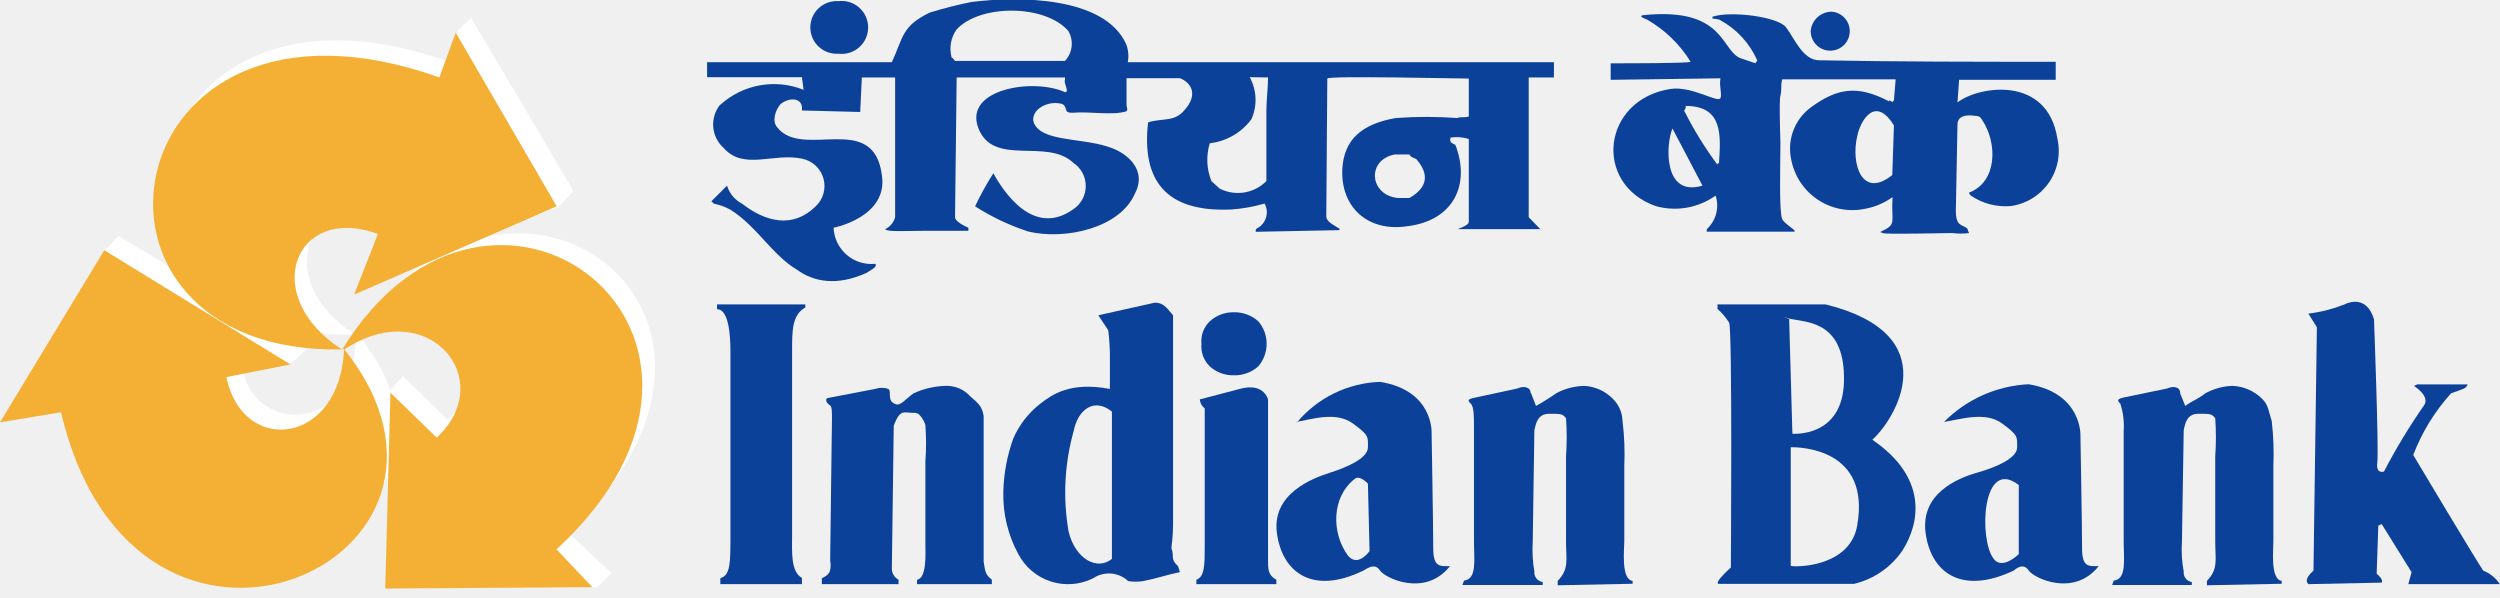
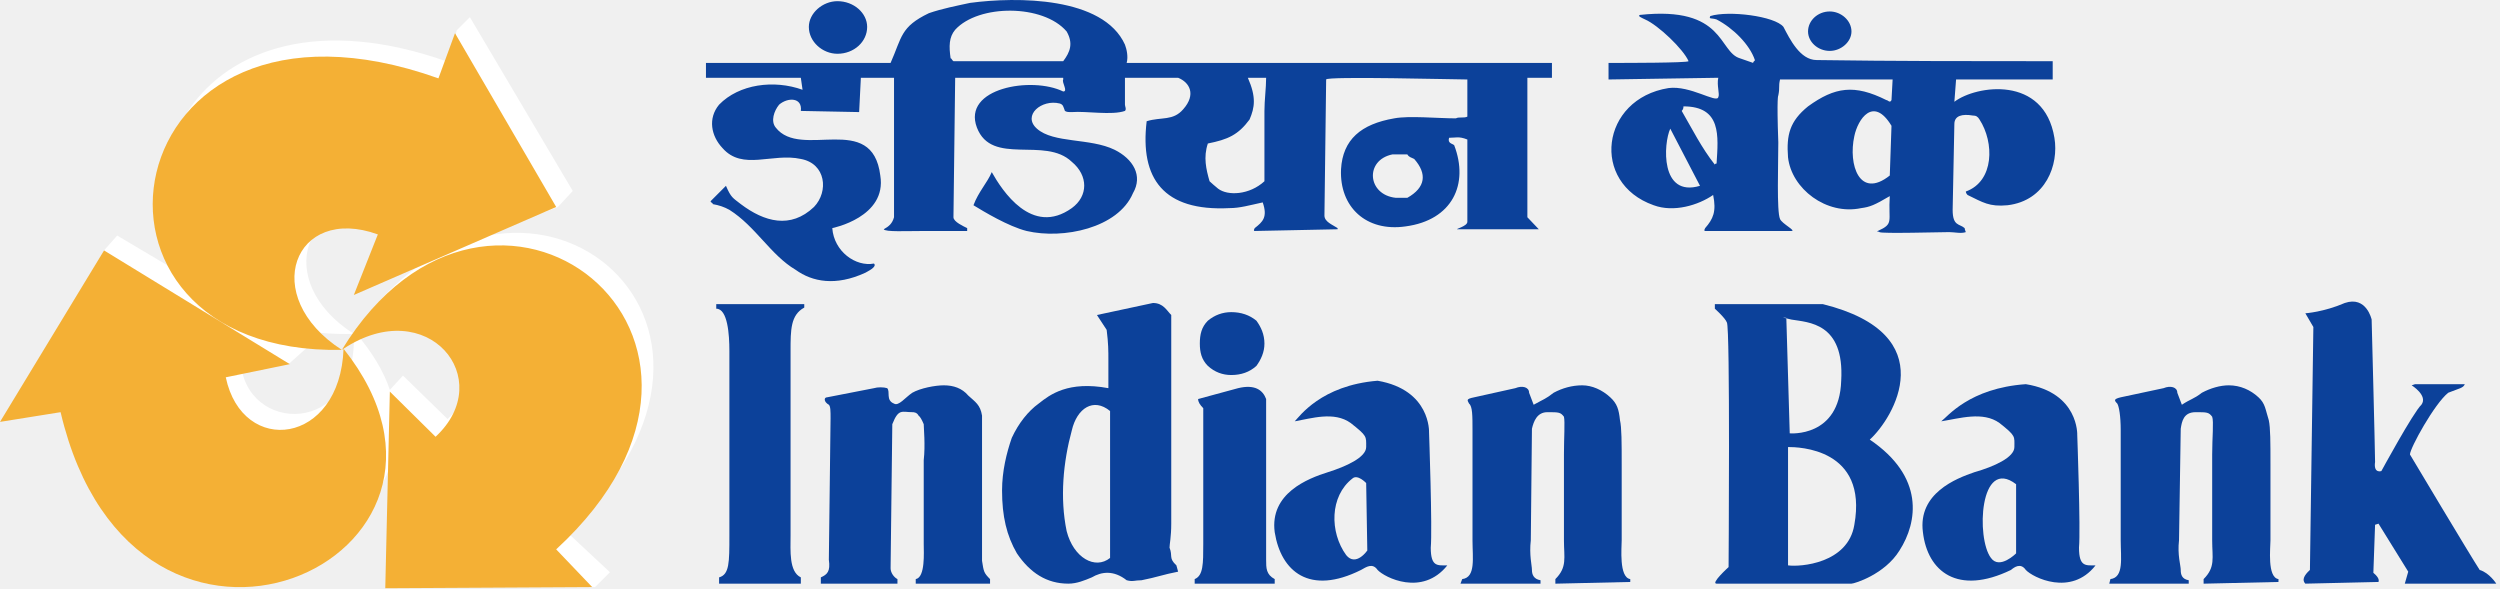
- <svg xmlns="http://www.w3.org/2000/svg" width="268" height="64" viewBox="0 0 268 64" fill="none">
-   <g clip-path="url(#clip0_4_1005)">
-     <path fill-rule="evenodd" clip-rule="evenodd" d="M247.465 33.635L248.37 35.082L248.005 61.173C247.289 61.822 247.1 62.295 247.465 62.62L255.319 62.458C255.481 62.147 255.13 61.822 254.778 61.498L254.954 56.347L255.319 56.185L258.523 61.336L258.172 62.62H267.986C267.555 61.965 266.932 61.46 266.202 61.173C265.134 59.565 258.699 48.776 258.699 48.776C259.628 46.34 261.003 44.098 262.755 42.166C264.012 41.693 264.363 41.693 264.539 41.206H259.132L258.78 41.368C258.78 41.368 260.565 42.49 259.848 43.464C258.269 45.731 256.838 48.097 255.563 50.547C255.563 50.547 254.67 50.872 254.846 49.588C255.022 48.303 254.495 34.271 254.495 34.271C254.495 34.271 253.954 31.702 251.642 32.5C250.275 33.079 248.832 33.462 247.357 33.635H247.465Z" fill="#0C419A" />
-     <path fill-rule="evenodd" clip-rule="evenodd" d="M184.115 32.635V33.121C184.599 33.544 185.018 34.036 185.359 34.581C185.724 35.055 185.548 60.835 185.548 60.835C185.548 60.835 183.574 62.593 184.291 62.593H198.742C200.848 62.095 202.693 60.833 203.92 59.051C205.88 55.996 206.624 51.169 200.716 47.141C203.217 44.883 208.733 35.852 195.714 32.635H184.115ZM191.794 34.095L192.145 46.492C192.145 46.492 197.553 46.978 197.674 40.854C197.796 34.73 194.105 34.581 192.267 34.244C190.428 33.906 191.739 34.095 191.739 34.095H191.794ZM191.969 47.938V60.673C193.213 60.835 198.391 60.511 199.094 56.32C200.54 48.1 193.037 47.938 191.969 47.938Z" fill="#0C419A" />
-     <path fill-rule="evenodd" clip-rule="evenodd" d="M233.716 42.166L234.257 43.517C235.149 42.869 235.5 42.869 236.406 42.166C237.282 41.682 238.259 41.409 239.259 41.368C240.46 41.392 241.607 41.875 242.463 42.72C243.179 43.369 243.179 44.072 243.531 45.14C243.714 46.742 243.773 48.355 243.706 49.966V58.078C243.706 58.889 243.368 62.133 244.599 62.268V62.579L236.582 62.742V62.268C237.826 60.984 237.474 60.011 237.474 58.078V48.898C237.569 47.548 237.569 46.193 237.474 44.842C237.109 44.356 236.933 44.356 235.69 44.356C234.446 44.356 234.257 45.329 234.094 46.127L233.905 58.05C233.831 59.127 233.895 60.208 234.094 61.268C234.064 61.531 234.137 61.795 234.299 62.005C234.46 62.215 234.697 62.353 234.96 62.39V62.715H226.416L226.591 62.241C228.011 62.079 227.659 59.984 227.659 58.05V46.154C227.724 45.175 227.6 44.193 227.294 43.261C226.943 42.936 226.943 42.774 227.659 42.612L232.296 41.652C233.013 41.328 233.716 41.49 233.716 42.125V42.166Z" fill="#0C419A" />
-     <path fill-rule="evenodd" clip-rule="evenodd" d="M208.381 45.234C210.342 44.91 212.856 44.099 214.627 45.397C216.398 46.694 216.236 46.843 216.236 47.965C216.236 49.087 214.1 50.061 211.95 50.669C209.801 51.277 205.88 52.927 206.421 57.104C206.962 61.282 210.166 63.864 215.884 61.16C216.236 60.849 216.952 60.362 217.48 61.16C218.007 61.957 222.306 64.066 224.983 60.687C223.901 60.687 223.198 60.849 223.198 58.753C223.198 56.658 223.022 46.667 223.022 46.667C223.022 46.667 223.198 42.152 217.48 41.192C214.045 41.353 210.797 42.801 208.381 45.248V45.234ZM216.412 51.994V59.402C216.412 59.402 214.627 61.173 213.708 59.889C212.113 57.794 212.464 48.939 216.412 51.994Z" fill="#0C419A" />
-     <path fill-rule="evenodd" clip-rule="evenodd" d="M138.975 45.234C140.746 44.91 143.247 44.099 145.031 45.397C146.816 46.694 146.64 46.843 146.64 47.965C146.64 49.087 144.504 50.061 142.585 50.669C140.665 51.278 136.352 52.927 136.88 57.104C137.407 61.282 140.624 63.864 146.167 61.16C146.694 60.849 147.411 60.362 147.938 61.16C148.465 61.958 152.764 64.066 155.441 60.687C154.373 60.687 153.643 60.849 153.643 58.754C153.643 56.658 153.467 46.343 153.467 46.343C153.467 46.343 153.643 41.841 147.938 40.935C146.231 40.995 144.555 41.413 143.02 42.163C141.485 42.913 140.125 43.978 139.029 45.288L138.975 45.234ZM146.64 51.845L146.816 59.078C146.816 59.078 145.572 60.862 144.504 59.565C142.72 57.145 142.72 53.292 145.221 51.345C145.748 50.872 146.64 51.845 146.64 51.845Z" fill="#0C419A" />
-     <path fill-rule="evenodd" clip-rule="evenodd" d="M85.967 61.984V62.62H77.22V61.984C78.302 61.66 78.302 60.376 78.302 57.483V37.664C78.302 35.879 78.113 33.148 76.869 33.148V32.635H86.332V32.959C84.913 33.77 84.913 35.379 84.913 37.637V57.456C84.913 59.051 84.737 61.309 85.981 61.957L85.967 61.984Z" fill="#0C419A" />
-     <path fill-rule="evenodd" clip-rule="evenodd" d="M93.822 41.693C94.281 41.531 94.782 41.531 95.241 41.693C95.606 42.003 95.065 42.977 95.958 43.301C96.498 43.626 97.201 42.652 97.931 42.166C98.993 41.676 100.143 41.405 101.311 41.368C101.817 41.34 102.323 41.427 102.791 41.621C103.259 41.815 103.677 42.112 104.015 42.49C104.731 43.139 105.272 43.463 105.448 44.586V60.213C105.624 61.336 105.624 61.565 106.327 62.147V62.62H98.31V62.147C99.378 61.984 99.202 59.24 99.202 58.429V49.425C99.296 48.138 99.296 46.846 99.202 45.559C99.091 45.2 98.907 44.869 98.661 44.586C98.586 44.471 98.481 44.38 98.356 44.322C98.232 44.265 98.094 44.244 97.958 44.261C96.877 44.261 96.525 43.788 95.809 45.613L95.606 61.025C95.619 61.258 95.691 61.483 95.817 61.68C95.942 61.877 96.117 62.037 96.323 62.147V62.62H88.103V61.984C88.82 61.66 89.185 61.336 88.995 60.051L89.185 44.91C89.185 44.099 89.185 43.626 88.995 43.464C88.455 43.139 88.455 42.652 88.82 42.652L93.822 41.693Z" fill="#0C419A" />
-     <path fill-rule="evenodd" clip-rule="evenodd" d="M119.156 44.099C117.372 42.652 115.587 43.788 115.1 46.194C114.112 49.713 113.928 53.409 114.56 57.01C115.276 59.916 117.588 61.2 119.197 59.916V44.099H119.156ZM125.753 33.797V56.185C125.753 57.631 125.578 58.429 125.578 58.767C125.929 59.727 125.402 59.889 126.294 60.7L126.483 61.336C124.875 61.66 124.145 61.984 122.549 62.295C122.016 62.376 121.474 62.376 120.941 62.295C120.444 61.827 119.803 61.542 119.123 61.485C118.442 61.429 117.763 61.605 117.196 61.984C115.786 62.693 114.154 62.82 112.652 62.337C111.15 61.854 109.898 60.8 109.166 59.402C108.039 57.332 107.484 54.999 107.557 52.643C107.611 50.719 107.971 48.816 108.625 47.005C109.255 45.55 110.24 44.276 111.491 43.301C112.735 42.328 114.695 40.881 118.98 41.693V38.624C118.997 37.548 118.938 36.473 118.805 35.406L117.737 33.797L123.793 32.446C124.875 32.446 125.226 33.257 125.753 33.797Z" fill="#0C419A" />
-     <path fill-rule="evenodd" clip-rule="evenodd" d="M135.933 42.815V60.051C135.933 61.025 135.933 61.66 136.825 62.147V62.62H128.254V62.147C129.147 61.822 129.147 60.538 129.147 58.429V43.788C128.995 43.672 128.87 43.526 128.779 43.358C128.688 43.19 128.634 43.005 128.619 42.815L132.905 41.693C134.676 41.206 135.609 41.855 135.933 42.815ZM132.188 33.473C133.182 33.435 134.151 33.784 134.892 34.446C135.467 35.117 135.783 35.97 135.785 36.853C135.782 37.739 135.466 38.596 134.892 39.273C134.15 39.931 133.18 40.275 132.188 40.232C131.264 40.236 130.372 39.893 129.687 39.273C129.367 38.962 129.12 38.583 128.965 38.164C128.811 37.745 128.753 37.297 128.795 36.853C128.752 36.41 128.81 35.964 128.964 35.547C129.119 35.13 129.366 34.754 129.687 34.446C130.371 33.822 131.263 33.475 132.188 33.473Z" fill="#0C419A" />
-     <path fill-rule="evenodd" clip-rule="evenodd" d="M164.134 42.166L164.661 43.517C165.402 43.107 166.119 42.655 166.811 42.166C167.741 41.66 168.78 41.387 169.839 41.368C170.981 41.427 172.06 41.909 172.867 42.72C173.529 43.353 173.913 44.224 173.935 45.14C174.133 46.74 174.196 48.355 174.124 49.966V58.078C174.124 58.889 173.759 62.133 175.017 62.268V62.579L166.986 62.742V62.268C168.23 60.984 167.879 60.011 167.879 58.078V48.898C167.973 47.548 167.973 46.193 167.879 44.842C167.514 44.356 167.338 44.356 166.094 44.356C164.85 44.356 164.661 45.329 164.485 46.127L164.309 58.05C164.241 59.126 164.3 60.206 164.485 61.268C164.458 61.534 164.537 61.801 164.703 62.01C164.87 62.22 165.112 62.356 165.378 62.39V62.715H156.766L156.942 62.241C158.361 62.079 158.01 59.984 158.01 58.05V46.154C158.01 44.545 158.01 43.585 157.658 43.261C157.307 42.936 157.293 42.774 158.185 42.612L162.647 41.652C163.35 41.328 164.08 41.49 164.08 42.125L164.134 42.166Z" fill="#0C419A" />
-     <path fill-rule="evenodd" clip-rule="evenodd" d="M202.487 10.761C202.676 10.761 202.852 11.086 203.028 10.761L203.217 8.503H191.05C190.861 9.315 191.05 9.315 190.861 10.274C190.861 10.274 190.699 10.274 190.861 15.276C190.861 17.521 190.699 22.685 191.05 23.483C191.226 23.969 192.835 24.834 192.294 24.834H183.02C182.844 24.834 183.02 24.51 183.02 24.51C183.489 24.065 183.823 23.496 183.981 22.869C184.139 22.241 184.115 21.582 183.912 20.968C182.992 21.625 181.936 22.067 180.822 22.262C179.708 22.456 178.565 22.397 177.477 22.09C170.718 19.67 171.772 10.653 179.099 9.531C181.411 9.193 184.264 11.14 184.439 10.491C184.629 10.166 184.264 9.139 184.439 8.395L172.664 8.558V6.787H173.205C174.449 6.787 181.06 6.787 181.235 6.624C180.085 4.756 178.486 3.204 176.585 2.109C176.233 1.947 175.692 1.785 176.058 1.636C185.156 0.662 184.439 5.691 186.765 6.3L188.198 6.787C188.198 6.624 188.373 6.624 188.373 6.462C187.545 4.599 186.117 3.067 184.318 2.109C183.777 1.947 183.425 2.109 183.601 1.784C185.575 1.149 190.563 1.784 191.456 2.92C192.348 4.056 193.24 6.462 195.025 6.462C203.244 6.624 212.167 6.624 220.373 6.624V8.558H210.017L209.841 10.977C212.167 9.193 219.48 8.071 220.548 14.844C220.735 15.651 220.75 16.488 220.595 17.302C220.439 18.116 220.116 18.888 219.645 19.57C219.175 20.252 218.567 20.828 217.861 21.262C217.156 21.696 216.367 21.978 215.546 22.09C214.036 22.219 212.527 21.823 211.274 20.968C211.222 20.93 211.179 20.881 211.146 20.825C211.114 20.77 211.093 20.708 211.085 20.643C214.127 19.508 214.127 15.331 212.518 12.911C212.329 12.573 212.167 12.424 211.802 12.424C210.72 12.262 209.841 12.424 209.841 13.384L209.666 22.577C209.666 24.348 210.369 24.023 210.909 24.51C210.942 24.676 211.002 24.836 211.085 24.983C210.498 25.064 209.902 25.064 209.314 24.983C208.408 24.983 201.987 25.145 201.811 24.983C201.635 24.821 201.446 24.983 201.622 24.834C203.42 24.023 202.703 23.861 202.879 21.13C201.975 21.779 200.935 22.214 199.837 22.401C198.967 22.57 198.071 22.564 197.202 22.383C196.334 22.202 195.51 21.849 194.78 21.346C194.05 20.842 193.427 20.197 192.949 19.45C192.471 18.703 192.147 17.867 191.996 16.993C191.794 15.97 191.888 14.91 192.266 13.938C192.644 12.966 193.292 12.122 194.132 11.505C196.985 9.423 199.121 9.098 202.514 10.869L202.487 10.761ZM77.22 11.234C78.407 10.156 79.873 9.433 81.451 9.149C83.028 8.864 84.654 9.03 86.143 9.626L85.967 8.274H75.801V6.665H95.606C96.85 3.961 96.674 2.798 99.662 1.352C101.129 0.899 102.618 0.52 104.123 0.216C109.125 -0.419 118.399 -0.419 120.724 4.732C120.964 5.347 121.025 6.017 120.9 6.665H166.581V8.301H163.877V23.28L165.121 24.564H156.387C156.022 24.564 157.455 24.253 157.455 23.766V14.898C156.822 14.7 156.151 14.649 155.495 14.749C155.319 15.385 155.86 15.385 156.022 15.547C157.645 19.738 155.86 23.658 150.845 24.253C146.573 24.888 143.707 22.158 143.896 18.129C144.072 14.898 146.045 13.289 149.614 12.654C151.81 12.491 154.016 12.491 156.212 12.654C156.563 12.478 157.104 12.654 157.455 12.478V8.422C156.212 8.422 142.287 8.098 142.287 8.422L142.179 23.172C142.179 23.82 143.071 24.145 143.598 24.523V24.672L134.676 24.848C134.5 24.848 134.676 24.523 134.676 24.523C134.917 24.41 135.133 24.249 135.309 24.049C135.486 23.85 135.62 23.617 135.704 23.363C135.787 23.11 135.818 22.843 135.795 22.578C135.772 22.312 135.695 22.054 135.568 21.82C134.409 22.158 133.217 22.372 132.013 22.455C124.875 22.793 122.374 19.238 123.077 13.113C124.699 12.627 125.929 13.113 127.011 11.761C128.444 10.153 127.727 8.868 126.483 8.382H120.765V11.275C120.765 11.437 120.941 11.761 120.765 11.924C119.332 12.41 116.709 11.924 115.06 12.086C114.695 12.086 114.519 12.086 114.343 11.924C114.168 11.437 114.168 11.275 113.803 11.126C111.842 10.639 109.747 12.41 111.302 13.83C112.856 15.249 117.007 14.803 119.697 16.088C121.657 17.061 122.725 18.791 121.657 20.765C120.048 24.469 114.168 25.754 110.234 24.821C108.225 24.164 106.308 23.256 104.529 22.117C105.107 20.896 105.762 19.714 106.489 18.575C107.557 20.508 110.774 25.497 115.06 22.428C115.47 22.155 115.806 21.785 116.039 21.352C116.271 20.918 116.393 20.433 116.393 19.941C116.393 19.448 116.271 18.963 116.039 18.529C115.806 18.096 115.47 17.726 115.06 17.453C112.207 14.749 106.489 17.926 104.88 13.735C103.271 9.544 110.774 8.328 114.168 9.882C114.695 9.882 113.978 8.909 114.168 8.53V8.301H102.555L102.379 23.28C102.379 23.766 103.461 24.253 103.812 24.415V24.74H99.351C97.201 24.74 95.065 24.888 94.89 24.564C95.151 24.442 95.383 24.263 95.567 24.041C95.752 23.819 95.885 23.559 95.958 23.28V8.301H92.389L92.213 12.005L85.967 11.843C86.143 10.396 84.548 10.396 83.642 11.194C83.115 11.843 82.75 12.965 83.29 13.614C85.994 17.169 93.632 11.843 94.538 18.764C95.241 23.28 89.36 24.415 89.36 24.415C89.383 24.968 89.519 25.51 89.759 26.008C89.999 26.506 90.338 26.949 90.756 27.311C91.174 27.674 91.662 27.947 92.189 28.113C92.716 28.28 93.272 28.337 93.822 28.282C94.173 28.606 93.105 29.079 92.916 29.241C89.712 30.702 87.224 30.215 85.44 28.917C82.736 27.308 81.141 24.253 78.302 22.482C77.743 22.167 77.135 21.948 76.504 21.833C76.504 21.671 76.152 21.671 76.328 21.509L77.937 19.9C78.062 20.313 78.269 20.697 78.545 21.029C78.822 21.361 79.162 21.635 79.546 21.833C82.033 23.766 84.953 24.537 87.4 22.158C87.812 21.786 88.113 21.306 88.267 20.773C88.422 20.24 88.425 19.674 88.276 19.139C88.128 18.604 87.833 18.121 87.425 17.745C87.017 17.368 86.512 17.113 85.967 17.007C82.925 16.358 79.721 18.291 77.585 15.871C76.931 15.29 76.527 14.479 76.459 13.606C76.391 12.734 76.664 11.869 77.22 11.194V11.234ZM89.888 0.122C90.286 0.074 90.69 0.111 91.073 0.231C91.457 0.351 91.81 0.55 92.11 0.817C92.41 1.083 92.651 1.41 92.816 1.776C92.98 2.142 93.065 2.539 93.065 2.94C93.065 3.342 92.98 3.739 92.816 4.105C92.651 4.471 92.41 4.798 92.11 5.064C91.81 5.331 91.457 5.53 91.073 5.65C90.69 5.77 90.286 5.807 89.888 5.759C89.501 5.786 89.113 5.733 88.748 5.603C88.383 5.474 88.048 5.271 87.765 5.006C87.481 4.742 87.255 4.422 87.101 4.067C86.947 3.711 86.867 3.328 86.867 2.94C86.867 2.553 86.947 2.17 87.101 1.814C87.255 1.459 87.481 1.139 87.765 0.875C88.048 0.61 88.383 0.407 88.748 0.277C89.113 0.148 89.501 0.095 89.888 0.122ZM196.431 1.257C196.832 1.302 197.213 1.461 197.526 1.717C197.839 1.972 198.071 2.313 198.195 2.697C198.319 3.082 198.329 3.494 198.224 3.884C198.119 4.275 197.904 4.626 197.604 4.897C197.303 5.167 196.931 5.345 196.532 5.409C196.133 5.473 195.724 5.42 195.355 5.257C194.985 5.094 194.67 4.827 194.449 4.489C194.227 4.152 194.108 3.757 194.105 3.353C194.147 2.771 194.412 2.227 194.846 1.837C195.279 1.446 195.847 1.238 196.431 1.257ZM149.844 21.225C146.816 20.914 146.464 17.169 149.493 16.561H151.088C151.277 16.885 151.467 16.885 151.818 17.047C153.237 18.656 153.062 20.103 151.088 21.225H149.844ZM135.933 8.301C135.933 9.436 135.757 10.72 135.757 11.843V19.413C135.116 20.059 134.287 20.485 133.388 20.631C132.49 20.777 131.568 20.634 130.755 20.224L129.863 19.413C129.344 18.121 129.282 16.69 129.687 15.358C130.567 15.256 131.416 14.976 132.184 14.535C132.951 14.093 133.62 13.499 134.149 12.789C134.47 12.074 134.621 11.294 134.59 10.511C134.56 9.727 134.348 8.962 133.973 8.274L135.933 8.301ZM114.168 6.53H102.379C102.203 6.367 102.203 6.205 102.028 6.205C101.878 5.689 101.848 5.146 101.939 4.617C102.031 4.087 102.241 3.586 102.555 3.15C105.056 0.446 112.018 0.446 114.519 3.312C114.816 3.815 114.941 4.399 114.878 4.979C114.815 5.559 114.566 6.103 114.168 6.53ZM179.289 13.776L182.506 19.9C178.234 21.184 178.586 15.385 179.289 13.776ZM203.028 13.451L202.852 18.764C199.635 21.346 198.391 17.642 199.094 14.587C199.472 12.816 201.068 10.234 203.028 13.451ZM184.101 17.642C182.745 15.816 181.551 13.876 180.532 11.843C180.598 11.781 180.648 11.705 180.679 11.62C180.709 11.536 180.719 11.445 180.708 11.356C184.764 11.356 184.453 14.587 184.277 17.48C184.277 17.48 184.101 17.48 184.101 17.642Z" fill="#0C419A" />
-     <path fill-rule="evenodd" clip-rule="evenodd" d="M38.178 35.731C39.789 37.504 41.039 39.575 41.855 41.828L43.207 40.341L48.006 44.991C54.508 38.989 47.141 29.755 38.123 35.731H38.178ZM26.984 33.825L32.959 37.38L31.202 38.948L25.929 38.8C26.402 46.641 38.475 46.911 38.096 35.839C34.297 36.006 30.509 35.317 27.011 33.825H26.984ZM38.069 35.528L38.191 35.677C55.293 10.829 85.602 34.19 60.903 57.091L65.54 61.43L63.945 62.998L42.544 61.282L42.057 49.75C37.934 62.431 13.668 67.838 7.719 42.355L1.338 43.599L11.248 26.849L12.681 25.294L23.496 31.743C10.329 21.576 20.265 -3.407 48.29 6.678L49.074 3.272L50.52 1.92L61.471 20.468L59.876 22.185L39.273 29.931L41.665 23.415C32.892 20.17 29.052 30.08 38.002 35.825C38.008 35.726 38.008 35.627 38.002 35.528H38.069Z" fill="white" />
-     <path fill-rule="evenodd" clip-rule="evenodd" d="M36.907 37.434C54.887 60.065 14.519 78.18 6.543 44.194L0 45.275L11.18 26.822L31.134 39.07L24.267 40.422C26.011 48.939 36.528 47.709 36.88 37.366L36.718 37.461C5.097 38.083 11.802 -4.258 47.1 8.301L48.858 3.501L59.673 22.117L37.961 31.58L40.516 25.078C31.567 21.806 27.727 31.742 36.677 37.475C52.643 11.424 84.588 35.934 59.659 58.889L63.499 62.944L41.3 63.093L41.855 42.098L46.816 46.911C53.468 40.746 45.951 31.526 36.934 37.448L36.907 37.434Z" fill="#F4B035" />
-   </g>
-   <defs>
-     <clipPath id="clip0_4_1005">
-       <rect width="268" height="63.147" fill="white" />
-     </clipPath>
-   </defs>
+ <svg xmlns="http://www.w3.org/2000/svg" width="102" height="24" viewBox="0 0 102 24" fill="none">
+   <path fill-rule="evenodd" clip-rule="evenodd" d="M94.058 12.782L94.385 13.342L94.245 23.254C93.988 23.487 93.918 23.674 94.058 23.813L97.043 23.744C97.09 23.627 96.973 23.487 96.833 23.37L96.903 21.411L97.043 21.365L98.256 23.324L98.116 23.813H101.848C101.848 23.813 101.568 23.37 101.171 23.254C100.775 22.647 98.326 18.543 98.326 18.543C98.326 18.286 99.329 16.467 99.888 16.024C100.355 15.837 100.495 15.837 100.565 15.674H98.536L98.396 15.721C98.396 15.721 99.072 16.14 98.793 16.514C98.466 16.817 97.16 19.219 97.16 19.219C97.16 19.219 96.833 19.335 96.903 18.846C96.903 18.426 96.763 13.039 96.763 13.039C96.763 13.039 96.553 12.059 95.667 12.362C94.804 12.735 94.058 12.782 94.058 12.782Z" fill="#0C419A" />
+   <path fill-rule="evenodd" clip-rule="evenodd" d="M72.952 18.239V23.067C73.441 23.137 75.4 22.997 75.657 21.411C76.217 18.286 73.371 18.239 72.952 18.239ZM72.882 12.969L73.021 17.68C73.021 17.68 75.05 17.866 75.121 15.534C75.26 13.155 73.768 13.155 73.091 13.039C72.485 12.899 72.882 12.969 72.882 12.969ZM69.966 12.409V12.595C69.966 12.595 70.386 12.969 70.456 13.155C70.596 13.342 70.526 23.137 70.526 23.137C70.526 23.137 69.78 23.813 70.036 23.813H75.54C75.657 23.813 76.893 23.44 77.499 22.461C78.246 21.295 78.526 19.452 76.287 17.936C77.243 17.073 79.342 13.645 74.374 12.409L69.966 12.409Z" fill="#0C419A" />
+   <path fill-rule="evenodd" clip-rule="evenodd" d="M88.834 16.024L89.02 16.514C89.37 16.28 89.51 16.28 89.837 16.024C90.187 15.837 90.583 15.721 90.933 15.721C91.399 15.721 91.819 15.907 92.146 16.21C92.426 16.467 92.426 16.7 92.566 17.143C92.635 17.447 92.635 18.053 92.635 18.962V22.041C92.635 22.344 92.495 23.557 92.962 23.627V23.744L89.907 23.814V23.627C90.397 23.137 90.257 22.764 90.257 22.041V18.543C90.257 17.866 90.326 17.19 90.257 17.003C90.117 16.817 90.047 16.817 89.58 16.817C89.091 16.817 89.02 17.19 88.974 17.493L88.904 22.041C88.834 22.647 88.974 23.067 88.974 23.254C88.974 23.44 89.02 23.627 89.3 23.674V23.814H86.058L86.105 23.627C86.665 23.557 86.525 22.764 86.525 22.041V17.563C86.525 16.957 86.455 16.584 86.385 16.467C86.245 16.327 86.245 16.28 86.525 16.21L88.274 15.837C88.554 15.721 88.834 15.791 88.834 16.024Z" fill="#0C419A" />
+   <path fill-rule="evenodd" clip-rule="evenodd" d="M82.257 19.756V22.578C82.257 22.578 81.581 23.254 81.231 22.764C80.624 21.971 80.764 18.613 82.257 19.756ZM79.202 17.19C79.948 17.073 80.904 16.77 81.581 17.26C82.257 17.796 82.187 17.796 82.187 18.24C82.187 18.659 81.371 19.033 80.555 19.266C79.808 19.522 78.246 20.129 78.455 21.715C78.642 23.324 79.878 24.303 82.047 23.254C82.187 23.137 82.444 22.951 82.653 23.254C82.933 23.557 84.496 24.35 85.499 23.067C85.102 23.067 84.823 23.137 84.823 22.344C84.892 21.598 84.752 17.75 84.752 17.75C84.752 17.75 84.823 16.024 82.653 15.674C80.345 15.837 79.458 17.003 79.202 17.19Z" fill="#0C419A" />
+   <path fill-rule="evenodd" clip-rule="evenodd" d="M55.74 19.709L55.786 22.461C55.786 22.461 55.32 23.137 54.923 22.647C54.247 21.715 54.247 20.245 55.18 19.522C55.39 19.335 55.74 19.709 55.74 19.709ZM52.825 17.19C53.501 17.073 54.434 16.77 55.11 17.26C55.786 17.796 55.74 17.796 55.74 18.239C55.74 18.659 54.923 19.032 54.177 19.266C53.361 19.522 51.798 20.128 52.008 21.715C52.265 23.324 53.431 24.303 55.53 23.254C55.74 23.137 55.996 22.951 56.206 23.254C56.486 23.557 58.026 24.35 59.051 23.067C58.655 23.067 58.375 23.137 58.375 22.344C58.445 21.598 58.305 17.633 58.305 17.633C58.305 17.633 58.375 15.907 56.206 15.534C53.898 15.721 53.011 17.003 52.825 17.19Z" fill="#0C419A" />
+   <path fill-rule="evenodd" clip-rule="evenodd" d="M32.674 23.557V23.813H29.339V23.557C29.759 23.44 29.759 22.951 29.759 21.854V14.321C29.759 13.645 29.689 12.595 29.223 12.595V12.409H32.814V12.549C32.255 12.852 32.255 13.459 32.255 14.321V21.854C32.255 22.461 32.185 23.324 32.674 23.557Z" fill="#0C419A" />
+   <path fill-rule="evenodd" clip-rule="evenodd" d="M35.66 15.837C35.8 15.791 36.056 15.791 36.196 15.837C36.336 15.977 36.126 16.327 36.476 16.467C36.662 16.584 36.942 16.21 37.222 16.024C37.549 15.837 38.155 15.721 38.505 15.721C38.901 15.721 39.251 15.837 39.508 16.141C39.788 16.397 39.998 16.514 40.067 16.957V22.881C40.137 23.324 40.137 23.37 40.394 23.627V23.813H37.362V23.627C37.758 23.557 37.688 22.531 37.688 22.204V18.776C37.758 18.169 37.688 17.447 37.688 17.307C37.618 17.143 37.548 17.003 37.478 16.957C37.408 16.817 37.269 16.817 37.222 16.817C36.802 16.817 36.662 16.654 36.406 17.307L36.336 23.184C36.336 23.37 36.476 23.557 36.616 23.627V23.813H33.49V23.557C33.747 23.44 33.887 23.324 33.817 22.834L33.887 17.073C33.887 16.77 33.887 16.584 33.817 16.514C33.607 16.397 33.607 16.21 33.747 16.21L35.66 15.837Z" fill="#0C419A" />
+   <path fill-rule="evenodd" clip-rule="evenodd" d="M47.787 12.852V21.365C47.787 21.901 47.717 22.204 47.717 22.344C47.857 22.694 47.67 22.764 47.997 23.067L48.067 23.324C47.461 23.44 47.181 23.557 46.574 23.674C46.294 23.674 46.224 23.744 45.968 23.674C45.432 23.254 44.942 23.324 44.545 23.557C44.265 23.674 43.939 23.813 43.589 23.813C42.703 23.813 42.026 23.37 41.49 22.578C41.07 21.854 40.884 21.061 40.884 20.012C40.884 19.219 41.07 18.473 41.28 17.866C41.56 17.26 41.956 16.77 42.376 16.467C42.843 16.094 43.589 15.534 45.222 15.837V14.671C45.222 14.321 45.222 14.018 45.152 13.459L44.755 12.852L47.041 12.362C47.461 12.362 47.6 12.666 47.787 12.852ZM45.291 16.77C44.615 16.21 43.939 16.654 43.729 17.563C43.379 18.846 43.239 20.315 43.519 21.668C43.799 22.764 44.685 23.254 45.291 22.764V16.77Z" fill="#0C419A" />
+   <path fill-rule="evenodd" clip-rule="evenodd" d="M50.236 12.735C50.632 12.735 50.982 12.852 51.262 13.085C51.449 13.342 51.589 13.645 51.589 14.018C51.589 14.368 51.449 14.671 51.262 14.928C50.982 15.184 50.632 15.301 50.236 15.301C49.886 15.301 49.559 15.184 49.28 14.928C49.023 14.671 48.953 14.368 48.953 14.018C48.953 13.645 49.023 13.342 49.28 13.085C49.559 12.852 49.886 12.735 50.236 12.735ZM51.658 16.28V22.834C51.658 23.184 51.658 23.44 52.008 23.627V23.813H48.743V23.627C49.093 23.487 49.093 22.997 49.093 22.204V16.654C48.953 16.514 48.883 16.397 48.883 16.28L50.516 15.837C51.192 15.674 51.519 15.907 51.658 16.28Z" fill="#0C419A" />
+   <path fill-rule="evenodd" clip-rule="evenodd" d="M62.387 16.024L62.573 16.514C62.993 16.28 63.063 16.28 63.389 16.024C63.739 15.837 64.136 15.721 64.556 15.721C64.952 15.721 65.372 15.907 65.698 16.21C65.978 16.467 66.048 16.7 66.095 17.143C66.165 17.447 66.165 18.053 66.165 18.962V22.041C66.165 22.344 66.048 23.557 66.515 23.627V23.744L63.459 23.814V23.627C63.949 23.137 63.809 22.764 63.809 22.041V18.543C63.809 17.866 63.856 17.19 63.809 17.003C63.669 16.817 63.599 16.817 63.133 16.817C62.713 16.817 62.573 17.19 62.503 17.493L62.457 22.041C62.387 22.647 62.503 23.067 62.503 23.254C62.503 23.44 62.573 23.627 62.853 23.674V23.814H59.588L59.658 23.627C60.218 23.557 60.078 22.764 60.078 22.041V17.563C60.078 16.957 60.078 16.584 59.938 16.467C59.868 16.327 59.798 16.28 60.148 16.21L61.827 15.837C62.107 15.721 62.387 15.791 62.387 16.024Z" fill="#0C419A" />
+   <path fill-rule="evenodd" clip-rule="evenodd" d="M69.966 6.718C69.43 6.042 69.034 5.249 68.614 4.526C68.684 4.456 68.684 4.386 68.684 4.34C70.246 4.34 70.106 5.552 70.036 6.672C70.036 6.672 69.966 6.672 69.966 6.718ZM77.173 5.133L77.103 7.161C75.867 8.141 75.4 6.718 75.657 5.552C75.797 4.876 76.427 3.896 77.173 5.133ZM68.147 5.249L69.36 7.581C67.728 8.071 67.867 5.855 68.147 5.249ZM43.379 2.497C42.773 2.497 41.56 2.497 40.954 2.497C40.277 2.497 39.578 2.497 38.971 2.497C38.901 2.497 38.901 2.497 38.901 2.497C38.831 2.45 38.831 2.38 38.785 2.38C38.715 1.891 38.715 1.518 38.971 1.214C39.927 0.165 42.563 0.165 43.519 1.284C43.799 1.774 43.659 2.124 43.379 2.497ZM51.658 3.173C51.658 3.593 51.589 4.083 51.589 4.526C51.589 5.436 51.589 6.485 51.589 7.395C50.982 7.954 50.096 8.001 49.699 7.698C49.559 7.581 49.42 7.465 49.35 7.395C49.21 6.905 49.093 6.415 49.28 5.855C50.096 5.692 50.516 5.506 50.982 4.876C51.192 4.386 51.262 3.966 50.912 3.173H51.658ZM56.953 8.071C55.786 7.954 55.67 6.532 56.813 6.299C57.023 6.299 57.233 6.299 57.419 6.299C57.489 6.415 57.559 6.415 57.699 6.485C58.235 7.092 58.165 7.651 57.419 8.071C57.279 8.071 57.092 8.071 56.953 8.071ZM74.654 0.468C75.121 0.468 75.54 0.841 75.54 1.284C75.54 1.704 75.121 2.077 74.654 2.077C74.164 2.077 73.768 1.704 73.768 1.284C73.768 0.841 74.164 0.468 74.654 0.468ZM34.167 0.048C34.843 0.048 35.38 0.538 35.38 1.098C35.38 1.704 34.843 2.194 34.167 2.194C33.561 2.194 33.001 1.704 33.001 1.098C33.001 0.538 33.561 0.048 34.167 0.048ZM29.339 4.27C30.155 3.43 31.578 3.243 32.744 3.663L32.674 3.173H28.803V2.567H36.336C36.802 1.518 36.732 1.098 37.898 0.538C38.435 0.351 39.041 0.235 39.578 0.118C41.49 -0.138 45.012 -0.138 45.898 1.821C45.968 2.007 46.038 2.311 45.968 2.567H63.319V3.173H62.317V8.864L62.783 9.354H59.471C59.331 9.354 59.868 9.237 59.868 9.051V5.692C59.518 5.552 59.401 5.622 59.122 5.622C59.051 5.855 59.261 5.855 59.331 5.925C59.938 7.511 59.261 8.981 57.349 9.237C55.74 9.47 54.644 8.444 54.714 6.905C54.784 5.692 55.53 5.063 56.883 4.829C57.489 4.713 58.655 4.829 59.401 4.829C59.518 4.759 59.728 4.829 59.868 4.759V3.243C59.401 3.243 54.107 3.104 54.107 3.243L54.037 8.794C54.037 9.051 54.364 9.167 54.574 9.307V9.354L51.192 9.424C51.122 9.424 51.192 9.307 51.192 9.307C51.519 9.051 51.728 8.864 51.519 8.258C50.982 8.374 50.586 8.491 50.166 8.491C47.461 8.631 46.504 7.278 46.784 4.946C47.39 4.759 47.857 4.946 48.277 4.456C48.813 3.85 48.533 3.36 48.067 3.173H46.038C45.968 3.173 45.898 3.173 45.898 3.173V4.27C45.898 4.34 45.968 4.456 45.898 4.526C45.361 4.713 44.335 4.526 43.729 4.573C43.589 4.573 43.519 4.573 43.449 4.526C43.379 4.34 43.379 4.27 43.239 4.223C42.493 4.036 41.7 4.713 42.306 5.249C42.983 5.855 44.475 5.622 45.478 6.112C46.224 6.485 46.644 7.161 46.224 7.884C45.618 9.307 43.379 9.774 41.886 9.424C41.14 9.237 40.137 8.631 39.717 8.374C39.927 7.815 40.277 7.465 40.464 7.022C40.883 7.768 42.096 9.657 43.729 8.491C44.405 8.001 44.405 7.161 43.729 6.602C42.633 5.552 40.464 6.788 39.857 5.203C39.251 3.593 42.096 3.104 43.379 3.733C43.589 3.733 43.309 3.36 43.379 3.243V3.173H38.971L38.901 8.864C38.901 9.051 39.321 9.237 39.461 9.307C39.461 9.354 39.461 9.424 39.461 9.424H37.758C36.942 9.424 36.126 9.47 36.056 9.354C36.266 9.237 36.406 9.121 36.476 8.864V3.173H35.123L35.053 4.573L32.674 4.526C32.744 3.966 32.138 3.966 31.788 4.27C31.578 4.526 31.438 4.946 31.648 5.202C32.674 6.532 35.59 4.526 35.916 7.161C36.196 8.864 33.957 9.307 33.957 9.307C34.027 10.263 34.913 10.893 35.659 10.753C35.799 10.893 35.38 11.08 35.31 11.126C34.097 11.686 33.141 11.499 32.464 11.01C31.438 10.403 30.832 9.237 29.759 8.561C29.549 8.444 29.339 8.374 29.083 8.328C29.083 8.258 28.943 8.258 29.013 8.188L29.619 7.581C29.829 8.071 29.899 8.071 30.225 8.328C31.182 9.051 32.254 9.354 33.211 8.444C33.817 7.815 33.7 6.672 32.674 6.485C31.508 6.229 30.295 6.975 29.479 6.042C29.013 5.552 28.873 4.829 29.339 4.27ZM76.963 4.083C77.033 4.083 77.103 4.223 77.173 4.083L77.219 3.243H72.625C72.555 3.547 72.625 3.547 72.555 3.896C72.555 3.896 72.485 3.896 72.555 5.809C72.555 6.672 72.485 8.631 72.625 8.934C72.695 9.121 73.301 9.424 73.091 9.424H69.57C69.5 9.424 69.57 9.307 69.57 9.307C69.896 8.934 70.036 8.631 69.896 7.955C69.29 8.374 68.287 8.677 67.471 8.374C64.882 7.465 65.302 4.036 68.077 3.593C68.963 3.477 70.036 4.223 70.106 3.966C70.176 3.85 70.036 3.477 70.106 3.173L65.628 3.243V2.567H65.838C66.305 2.567 68.823 2.567 68.894 2.497C68.684 2.007 67.657 1.028 67.121 0.794C66.981 0.725 66.794 0.655 66.911 0.608C70.386 0.235 70.106 2.124 70.993 2.38L71.529 2.567C71.529 2.497 71.599 2.497 71.599 2.45C71.389 1.821 70.713 1.144 70.036 0.794C69.826 0.724 69.71 0.794 69.78 0.655C70.526 0.421 72.415 0.655 72.765 1.098C73.021 1.587 73.441 2.45 74.118 2.45C77.219 2.497 80.624 2.497 83.75 2.497V3.243H79.808L79.738 4.153C80.624 3.477 83.4 3.057 83.82 5.622C84.006 6.718 83.47 8.188 81.907 8.374C81.161 8.444 80.904 8.258 80.275 7.954C80.205 7.884 80.205 7.814 80.205 7.814C81.371 7.395 81.371 5.809 80.764 4.876C80.695 4.759 80.624 4.713 80.484 4.713C80.065 4.643 79.738 4.713 79.738 5.063L79.668 8.561C79.668 9.237 79.948 9.121 80.158 9.307C80.158 9.354 80.205 9.47 80.205 9.47C80.018 9.54 79.738 9.47 79.528 9.47C79.202 9.47 76.753 9.54 76.683 9.47C76.613 9.424 76.543 9.47 76.613 9.424C77.289 9.121 77.033 9.051 77.103 8.001C76.473 8.374 76.287 8.444 75.937 8.491C74.514 8.794 73.091 7.698 72.951 6.415C72.881 5.506 73.021 4.946 73.768 4.34C74.864 3.547 75.657 3.43 76.963 4.083Z" fill="#0C419A" />
+   <path fill-rule="evenodd" clip-rule="evenodd" d="M14.437 13.505C14.46 13.528 14.46 13.552 14.483 13.552C20.99 4.106 32.511 12.992 23.112 21.691L24.885 23.347L24.278 23.953L16.139 23.3L15.952 18.916C14.39 23.744 5.178 25.773 2.915 16.094L0.49 16.584L4.245 10.217L4.781 9.61L8.909 12.059C3.895 8.211 7.673 -1.281 18.331 2.544L18.634 1.238L19.171 0.701L23.369 7.791L22.762 8.444L14.926 11.383L15.836 8.911C12.501 7.675 11.031 11.453 14.437 13.622C14.437 13.575 14.437 13.552 14.437 13.505ZM10.238 12.852L12.501 14.205L11.824 14.811L9.819 14.741C10.005 17.727 14.6 17.82 14.436 13.622C12.757 13.668 11.358 13.365 10.238 12.852ZM14.506 13.575C15.183 14.368 15.649 15.138 15.906 15.907L16.442 15.324L18.261 17.097C20.733 14.811 17.935 11.313 14.506 13.575Z" fill="white" />
+   <path fill-rule="evenodd" clip-rule="evenodd" d="M14.017 14.228C20.85 22.834 5.504 29.714 2.472 16.817L0 17.213L4.245 10.217L11.824 14.858L9.212 15.394C9.889 18.636 13.877 18.169 14.017 14.228C13.993 14.251 13.97 14.251 13.947 14.275C1.936 14.508 4.478 -1.584 17.888 3.197L18.564 1.354L22.692 8.444L14.436 12.036L15.416 9.564C12.011 8.328 10.542 12.082 13.947 14.275C20.01 4.363 32.161 13.692 22.692 22.414L24.162 23.953L15.719 24L15.906 15.977L17.771 17.82C20.314 15.464 17.445 11.966 14.017 14.228Z" fill="#F4B035" />
</svg>
